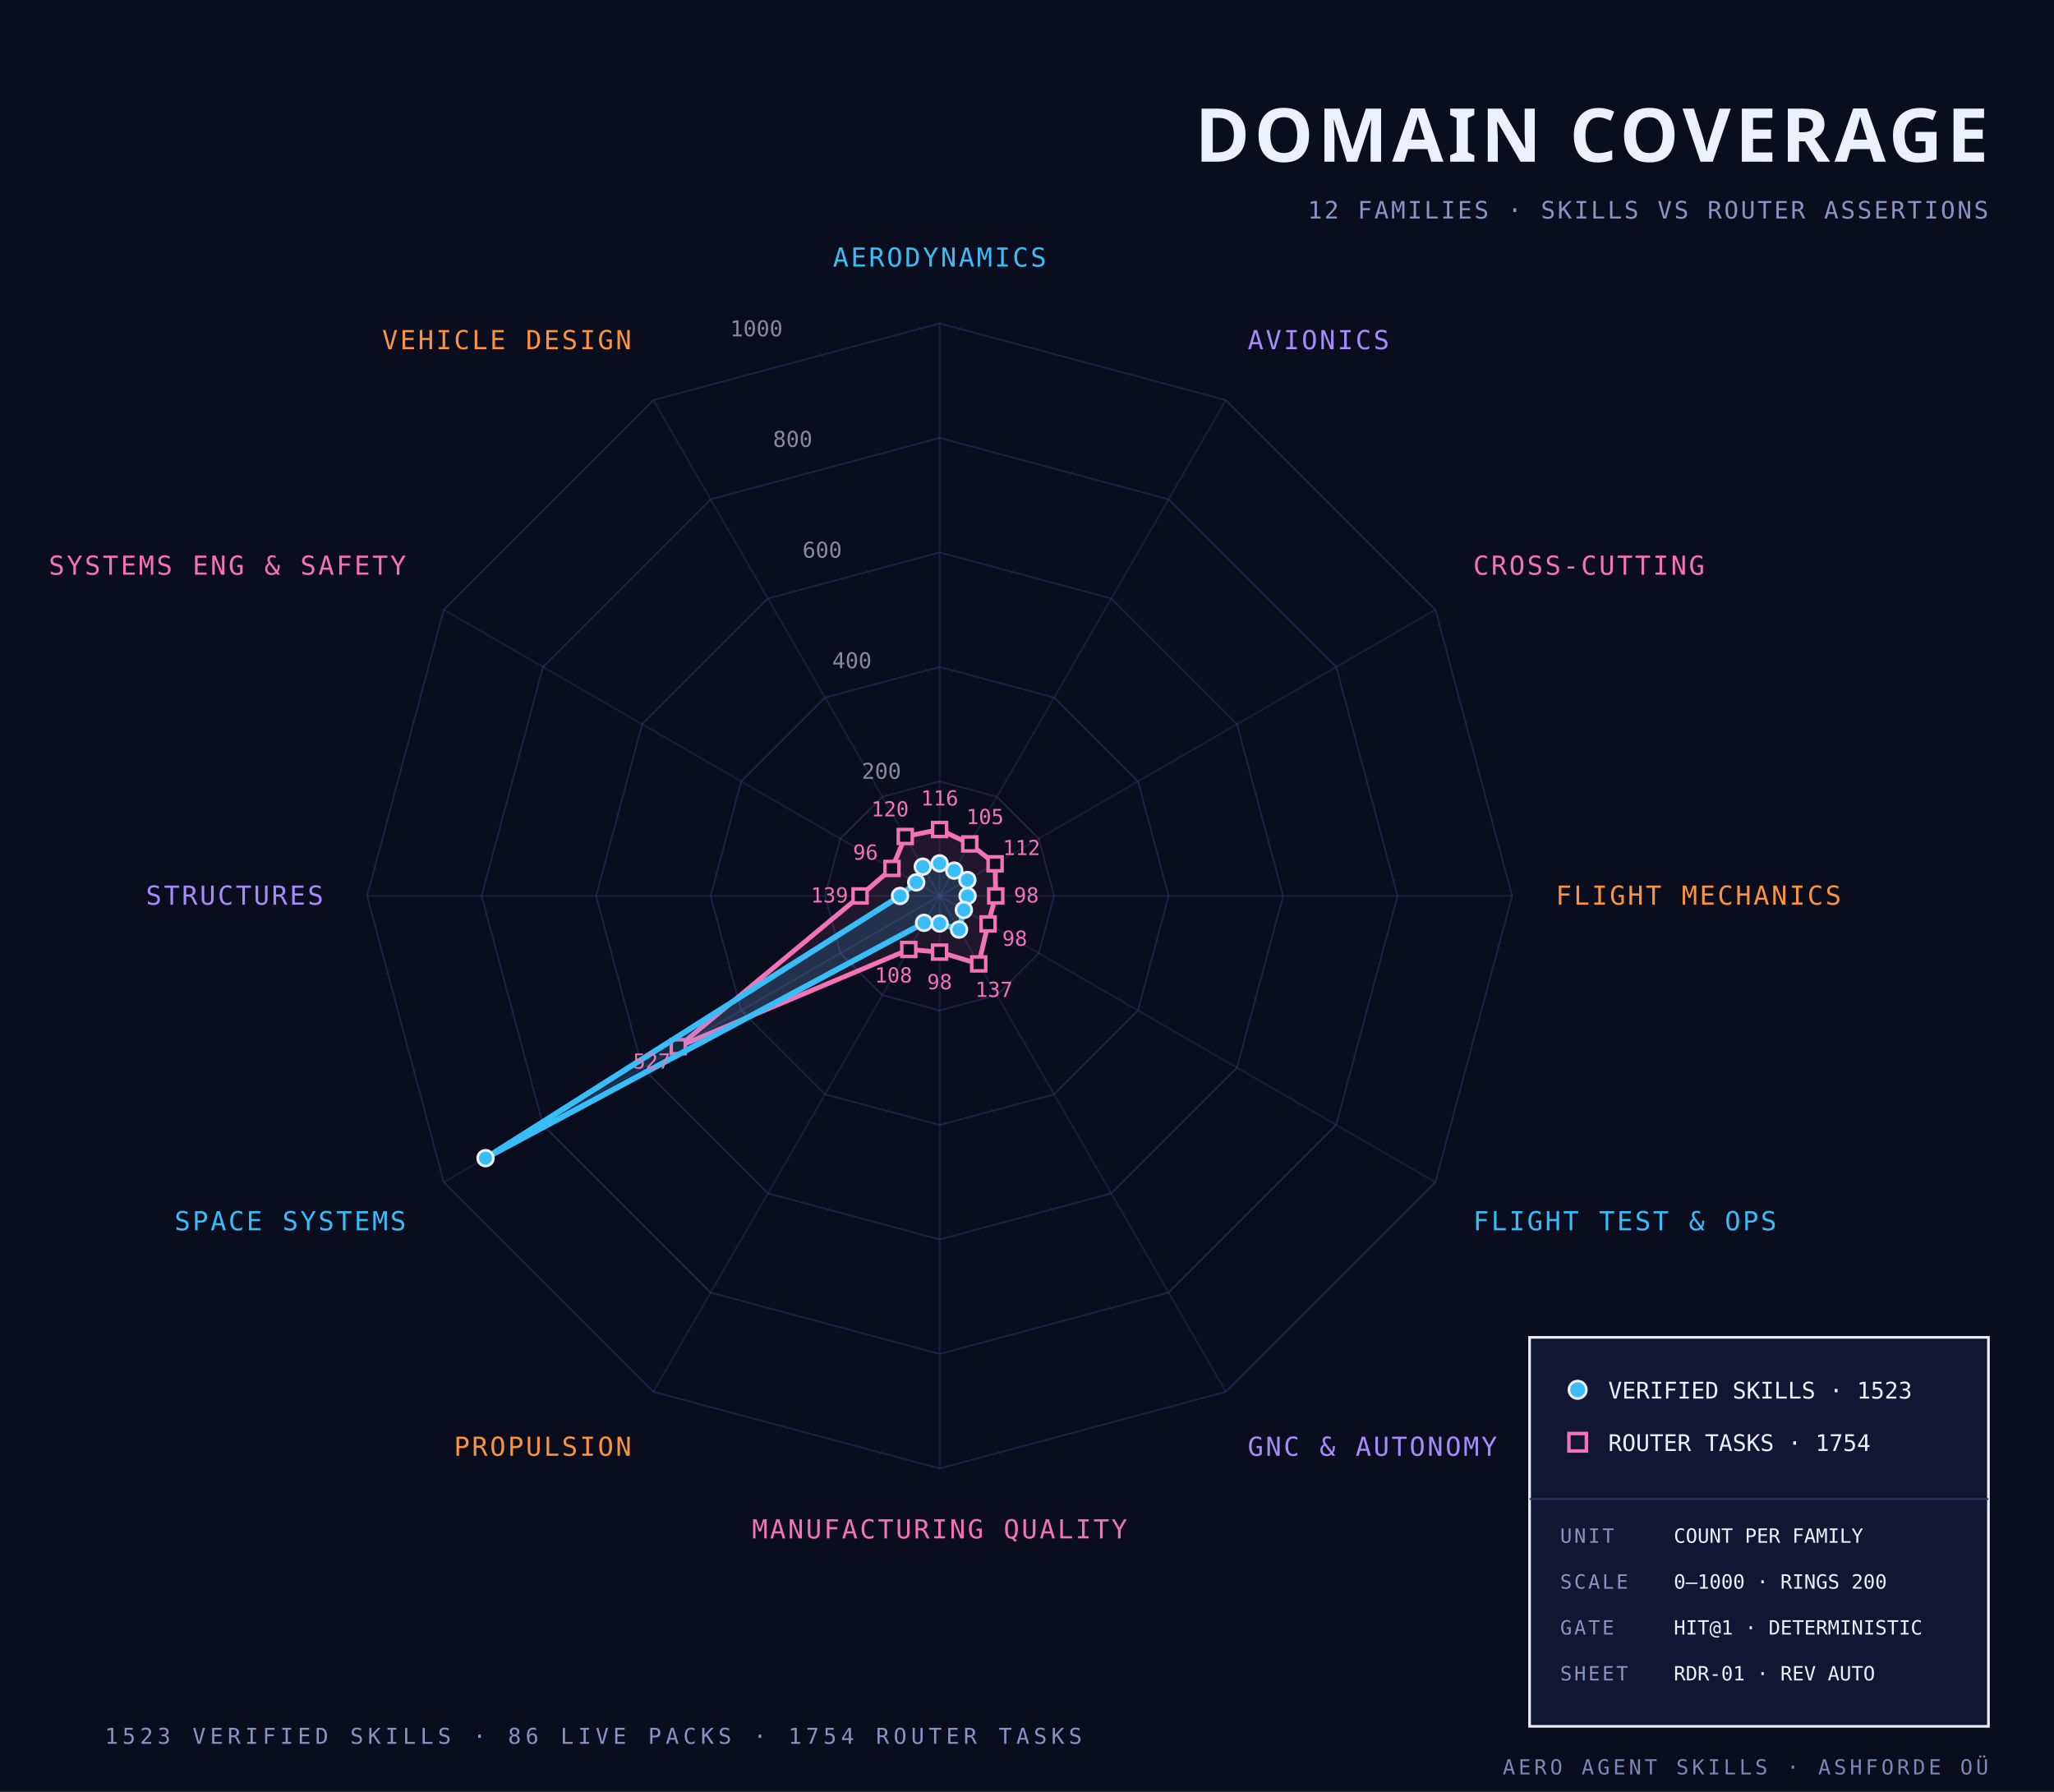
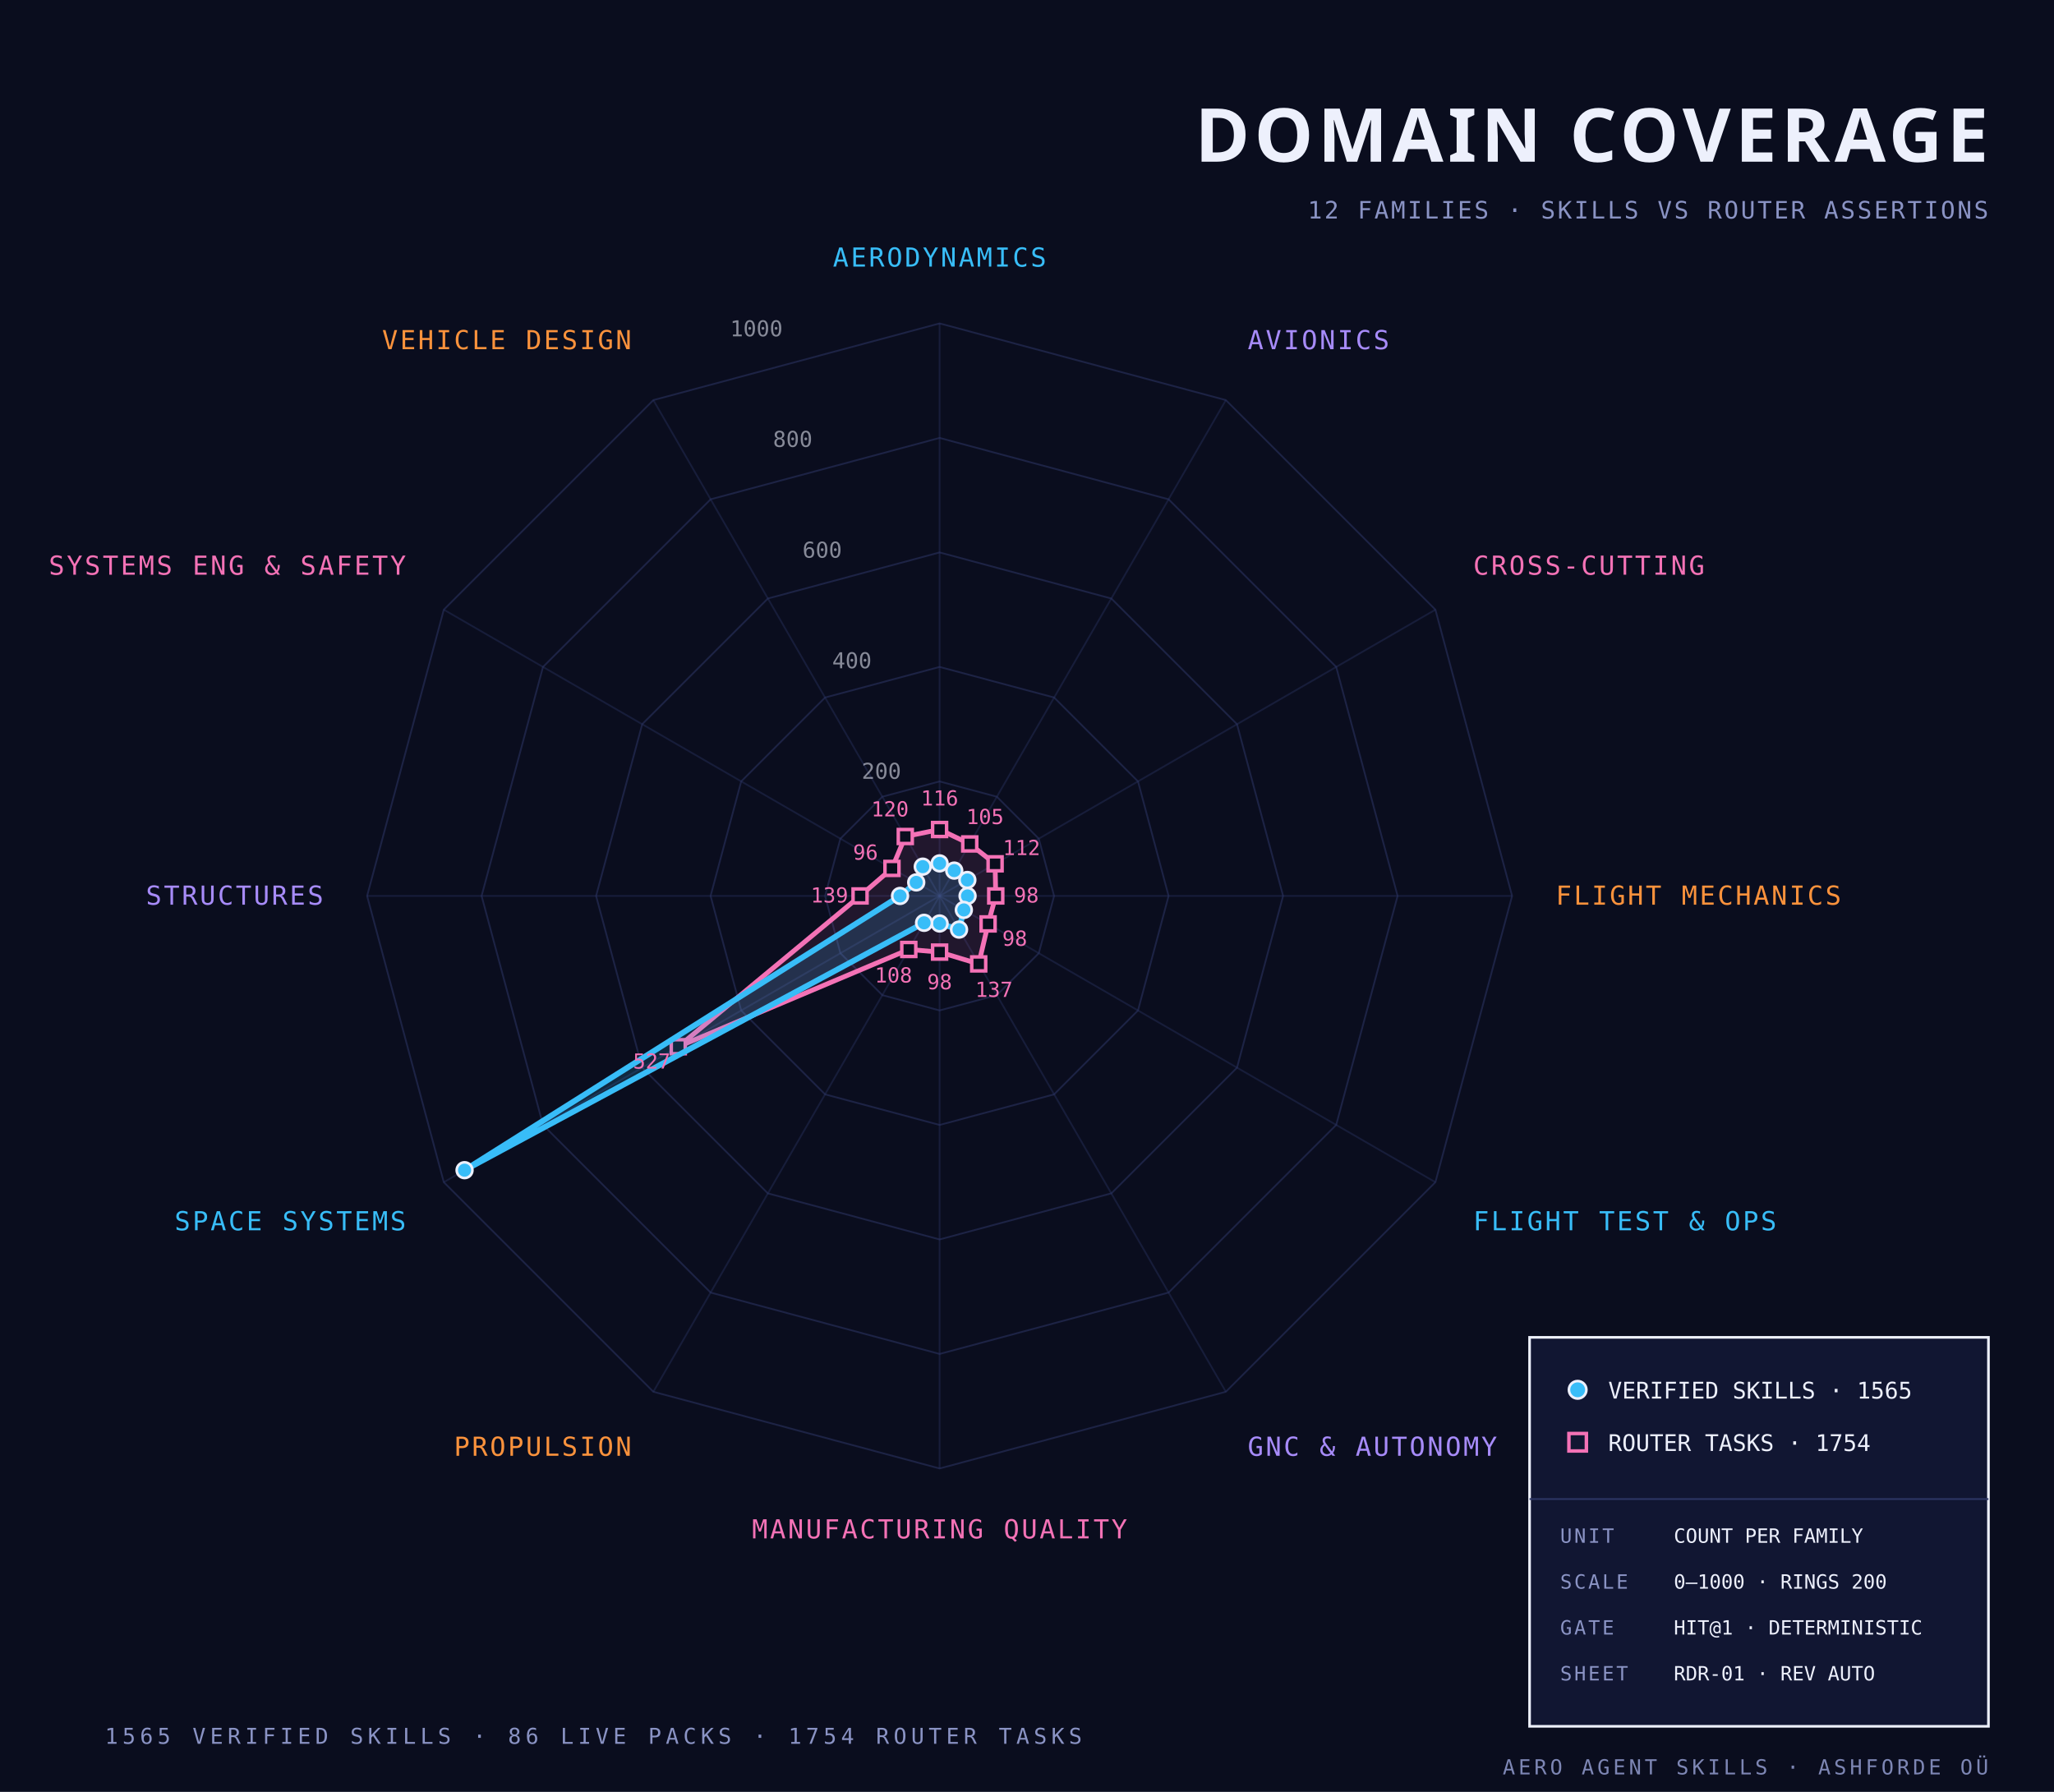
<svg xmlns="http://www.w3.org/2000/svg" width="940" height="820" viewBox="0 0 940 820">
  <style>
    .mono { font-family: "JetBrains Mono", "IBM Plex Mono", "Menlo", monospace; }
    .cond { font-family: "Barlow Condensed", "DIN Condensed", "Arial Narrow", sans-serif; font-weight: 700; text-transform: uppercase; }
    .serif { font-family: "Instrument Serif", Georgia, serif; font-style: italic; }
  </style>
  <rect width="940" height="820" fill="#0a0d1e" />
  <polygon points="430.0,357.6 456.2,364.6 475.4,383.8 482.4,410.0 475.4,436.2 456.2,455.4 430.0,462.4 403.8,455.4 384.6,436.2 377.6,410.0 384.6,383.8 403.8,364.6" fill="none" stroke="#2c3564" stroke-width="0.8" stroke-opacity="0.55" />
  <polygon points="430.0,305.2 482.4,319.2 520.8,357.6 534.8,410.0 520.8,462.4 482.4,500.8 430.0,514.8 377.6,500.8 339.2,462.4 325.2,410.0 339.2,357.6 377.6,319.2" fill="none" stroke="#2c3564" stroke-width="0.8" stroke-opacity="0.55" />
  <polygon points="430.0,252.8 508.6,273.9 566.1,331.4 587.2,410.0 566.1,488.6 508.6,546.1 430.0,567.2 351.4,546.1 293.9,488.6 272.8,410.0 293.9,331.4 351.4,273.9" fill="none" stroke="#2c3564" stroke-width="0.8" stroke-opacity="0.55" />
  <polygon points="430.0,200.4 534.8,228.5 611.5,305.2 639.6,410.0 611.5,514.8 534.8,591.5 430.0,619.6 325.2,591.5 248.5,514.8 220.4,410.0 248.5,305.2 325.2,228.5" fill="none" stroke="#2c3564" stroke-width="0.8" stroke-opacity="0.55" />
  <polygon points="430.0,148.0 561.0,183.1 656.9,279.0 692.0,410.0 656.9,541.0 561.0,636.9 430.0,672.0 299.0,636.9 203.1,541.0 168.0,410.0 203.1,279.0 299.0,183.1" fill="none" stroke="#2c3564" stroke-width="0.8" stroke-opacity="0.55" />
  <line x1="430" y1="410" x2="430.0" y2="148.0" stroke="#2c3564" stroke-width="0.8" stroke-opacity="0.4" />
  <line x1="430" y1="410" x2="561.0" y2="183.1" stroke="#2c3564" stroke-width="0.8" stroke-opacity="0.4" />
  <line x1="430" y1="410" x2="656.9" y2="279.0" stroke="#2c3564" stroke-width="0.8" stroke-opacity="0.4" />
  <line x1="430" y1="410" x2="692.0" y2="410.0" stroke="#2c3564" stroke-width="0.8" stroke-opacity="0.4" />
  <line x1="430" y1="410" x2="656.9" y2="541.0" stroke="#2c3564" stroke-width="0.8" stroke-opacity="0.4" />
  <line x1="430" y1="410" x2="561.0" y2="636.9" stroke="#2c3564" stroke-width="0.8" stroke-opacity="0.4" />
  <line x1="430" y1="410" x2="430.0" y2="672.0" stroke="#2c3564" stroke-width="0.8" stroke-opacity="0.4" />
  <line x1="430" y1="410" x2="299.0" y2="636.9" stroke="#2c3564" stroke-width="0.8" stroke-opacity="0.4" />
  <line x1="430" y1="410" x2="203.1" y2="541.0" stroke="#2c3564" stroke-width="0.8" stroke-opacity="0.4" />
  <line x1="430" y1="410" x2="168.0" y2="410.0" stroke="#2c3564" stroke-width="0.8" stroke-opacity="0.4" />
  <line x1="430" y1="410" x2="203.1" y2="279.0" stroke="#2c3564" stroke-width="0.8" stroke-opacity="0.4" />
  <line x1="430" y1="410" x2="299.0" y2="183.1" stroke="#2c3564" stroke-width="0.8" stroke-opacity="0.4" />
  <text class="mono" x="412.4" y="356.4" text-anchor="end" font-size="10" fill="#edf0fc" opacity="0.55">200</text>
  <text class="mono" x="398.9" y="305.8" text-anchor="end" font-size="10" fill="#edf0fc" opacity="0.55">400</text>
  <text class="mono" x="385.3" y="255.2" text-anchor="end" font-size="10" fill="#edf0fc" opacity="0.55">600</text>
  <text class="mono" x="371.8" y="204.5" text-anchor="end" font-size="10" fill="#edf0fc" opacity="0.55">800</text>
  <text class="mono" x="358.2" y="153.9" text-anchor="end" font-size="10" fill="#edf0fc" opacity="0.55">1000</text>
  <text class="mono" x="430.0" y="122.0" text-anchor="middle" font-size="12" fill="#38bdf8" letter-spacing="1">AERODYNAMICS</text>
  <text class="mono" x="571.0" y="159.8" text-anchor="start" font-size="12" fill="#a78bfa" letter-spacing="1">AVIONICS</text>
  <text class="mono" x="674.2" y="263.0" text-anchor="start" font-size="12" fill="#f472b6" letter-spacing="1">CROSS-CUTTING</text>
  <text class="mono" x="712.0" y="414.0" text-anchor="start" font-size="12" fill="#fb923c" letter-spacing="1">FLIGHT MECHANICS</text>
  <text class="mono" x="674.2" y="563.0" text-anchor="start" font-size="12" fill="#38bdf8" letter-spacing="1">FLIGHT TEST &amp; OPS</text>
  <text class="mono" x="571.0" y="666.2" text-anchor="start" font-size="12" fill="#a78bfa" letter-spacing="1">GNC &amp; AUTONOMY</text>
  <text class="mono" x="430.0" y="704.0" text-anchor="middle" font-size="12" fill="#f472b6" letter-spacing="1">MANUFACTURING QUALITY</text>
  <text class="mono" x="289.0" y="666.2" text-anchor="end" font-size="12" fill="#fb923c" letter-spacing="1">PROPULSION</text>
  <text class="mono" x="185.8" y="563.0" text-anchor="end" font-size="12" fill="#38bdf8" letter-spacing="1">SPACE SYSTEMS</text>
  <text class="mono" x="148.0" y="414.0" text-anchor="end" font-size="12" fill="#a78bfa" letter-spacing="1">STRUCTURES</text>
  <text class="mono" x="185.8" y="263.0" text-anchor="end" font-size="12" fill="#f472b6" letter-spacing="1">SYSTEMS ENG &amp; SAFETY</text>
  <text class="mono" x="289.0" y="159.8" text-anchor="end" font-size="12" fill="#fb923c" letter-spacing="1">VEHICLE DESIGN</text>
  <polygon points="430.0,379.6 443.8,386.2 455.4,395.3 455.7,410.0 452.2,422.8 447.9,441.1 430.0,435.7 415.9,434.5 310.4,479.0 393.6,410.0 408.2,397.4 414.3,382.8" fill="#f472b6" fill-opacity="0.10" stroke="#f472b6" stroke-width="2.2" />
  <rect x="426.8" y="376.4" width="6.4" height="6.4" fill="#0a0d1e" stroke="#f472b6" stroke-width="1.6" />
  <rect x="440.6" y="383.0" width="6.4" height="6.4" fill="#0a0d1e" stroke="#f472b6" stroke-width="1.6" />
  <rect x="452.2" y="392.1" width="6.4" height="6.4" fill="#0a0d1e" stroke="#f472b6" stroke-width="1.6" />
  <rect x="452.5" y="406.8" width="6.4" height="6.4" fill="#0a0d1e" stroke="#f472b6" stroke-width="1.6" />
  <rect x="449.0" y="419.6" width="6.4" height="6.4" fill="#0a0d1e" stroke="#f472b6" stroke-width="1.6" />
  <rect x="444.7" y="437.9" width="6.4" height="6.4" fill="#0a0d1e" stroke="#f472b6" stroke-width="1.6" />
  <rect x="426.8" y="432.5" width="6.4" height="6.4" fill="#0a0d1e" stroke="#f472b6" stroke-width="1.6" />
  <rect x="412.7" y="431.3" width="6.4" height="6.4" fill="#0a0d1e" stroke="#f472b6" stroke-width="1.6" />
  <rect x="307.2" y="475.8" width="6.4" height="6.4" fill="#0a0d1e" stroke="#f472b6" stroke-width="1.6" />
  <rect x="390.4" y="406.8" width="6.4" height="6.4" fill="#0a0d1e" stroke="#f472b6" stroke-width="1.6" />
  <rect x="405.0" y="394.2" width="6.4" height="6.4" fill="#0a0d1e" stroke="#f472b6" stroke-width="1.6" />
  <rect x="411.1" y="379.6" width="6.4" height="6.4" fill="#0a0d1e" stroke="#f472b6" stroke-width="1.6" />
-   <polygon points="430.0,395.1 436.7,398.4 442.7,402.7 442.8,410.0 441.1,416.4 438.9,425.4 430.0,422.6 422.9,422.3 222.2,530.0 411.9,410.0 419.3,403.8 422.3,396.6" fill="#38bdf8" fill-opacity="0.16" stroke="#38bdf8" stroke-width="2.6" />
+   <polygon points="430.0,395.1 436.7,398.4 442.7,402.7 442.8,410.0 441.1,416.4 438.9,425.4 430.0,422.6 422.9,422.3 212.6,535.5 411.9,410.0 419.3,403.8 422.3,396.6" fill="#38bdf8" fill-opacity="0.16" stroke="#38bdf8" stroke-width="2.6" />
  <circle cx="430.0" cy="395.1" r="3.6" fill="#38bdf8" stroke="#edf0fc" stroke-width="1.2" />
  <circle cx="436.7" cy="398.4" r="3.6" fill="#38bdf8" stroke="#edf0fc" stroke-width="1.2" />
  <circle cx="442.7" cy="402.7" r="3.6" fill="#38bdf8" stroke="#edf0fc" stroke-width="1.2" />
  <circle cx="442.8" cy="410.0" r="3.6" fill="#38bdf8" stroke="#edf0fc" stroke-width="1.2" />
  <circle cx="441.1" cy="416.4" r="3.6" fill="#38bdf8" stroke="#edf0fc" stroke-width="1.2" />
  <circle cx="438.9" cy="425.4" r="3.6" fill="#38bdf8" stroke="#edf0fc" stroke-width="1.2" />
  <circle cx="430.0" cy="422.6" r="3.6" fill="#38bdf8" stroke="#edf0fc" stroke-width="1.2" />
  <circle cx="422.9" cy="422.3" r="3.6" fill="#38bdf8" stroke="#edf0fc" stroke-width="1.2" />
-   <circle cx="222.2" cy="530.0" r="3.6" fill="#38bdf8" stroke="#edf0fc" stroke-width="1.2" />
+   <circle cx="212.6" cy="535.5" r="3.6" fill="#38bdf8" stroke="#edf0fc" stroke-width="1.2" />
  <circle cx="411.9" cy="410.0" r="3.6" fill="#38bdf8" stroke="#edf0fc" stroke-width="1.2" />
  <circle cx="419.3" cy="403.8" r="3.6" fill="#38bdf8" stroke="#edf0fc" stroke-width="1.2" />
  <circle cx="422.3" cy="396.6" r="3.6" fill="#38bdf8" stroke="#edf0fc" stroke-width="1.2" />
  <text class="mono" x="430.0" y="368.6" text-anchor="middle" font-size="9.5" fill="#f472b6">116</text>
  <text class="mono" x="450.8" y="377.1" text-anchor="middle" font-size="9.5" fill="#f472b6">105</text>
  <text class="mono" x="467.5" y="391.3" text-anchor="middle" font-size="9.5" fill="#f472b6">112</text>
  <text class="mono" x="469.7" y="413.0" text-anchor="middle" font-size="9.5" fill="#f472b6">98</text>
  <text class="mono" x="464.4" y="432.8" text-anchor="middle" font-size="9.5" fill="#f472b6">98</text>
  <text class="mono" x="454.9" y="456.2" text-anchor="middle" font-size="9.5" fill="#f472b6">137</text>
  <text class="mono" x="430.0" y="452.7" text-anchor="middle" font-size="9.5" fill="#f472b6">98</text>
  <text class="mono" x="408.9" y="449.6" text-anchor="middle" font-size="9.5" fill="#f472b6">108</text>
  <text class="mono" x="298.3" y="489.0" text-anchor="middle" font-size="9.5" fill="#f472b6">527</text>
  <text class="mono" x="379.6" y="413.0" text-anchor="middle" font-size="9.5" fill="#f472b6">139</text>
  <text class="mono" x="396.1" y="393.4" text-anchor="middle" font-size="9.5" fill="#f472b6">96</text>
  <text class="mono" x="407.3" y="373.6" text-anchor="middle" font-size="9.5" fill="#f472b6">120</text>
  <text class="cond" x="910.0" y="74.0" text-anchor="end" font-size="34" fill="#edf0fc" letter-spacing="2">DOMAIN COVERAGE</text>
  <text class="mono" x="910.0" y="100.0" text-anchor="end" font-size="11" fill="#8a93c4" letter-spacing="1">12 FAMILIES · SKILLS VS ROUTER ASSERTIONS</text>
  <rect x="700" y="612" width="210" height="178" fill="#111632" stroke="#edf0fc" stroke-width="1.2" />
  <line x1="700" y1="686" x2="910" y2="686" stroke="#2c3564" stroke-width="0.8" />
  <circle cx="722" cy="636" r="4" fill="#38bdf8" stroke="#edf0fc" stroke-width="1.2" />
-   <text class="mono" x="736.0" y="640.0" text-anchor="start" font-size="10.5" fill="#edf0fc">VERIFIED SKILLS · 1523</text>
+   <text class="mono" x="736.0" y="640.0" text-anchor="start" font-size="10.5" fill="#edf0fc">VERIFIED SKILLS · 1565</text>
  <rect x="718" y="656" width="8" height="8" fill="none" stroke="#f472b6" stroke-width="1.6" />
  <text class="mono" x="736.0" y="664.0" text-anchor="start" font-size="10.5" fill="#edf0fc">ROUTER TASKS · 1754</text>
  <text class="mono" x="714.0" y="706.0" text-anchor="start" font-size="9" fill="#8a93c4" letter-spacing="1">UNIT</text>
  <text class="mono" x="766.0" y="706.0" text-anchor="start" font-size="9" fill="#edf0fc">COUNT PER FAMILY</text>
  <text class="mono" x="714.0" y="727.0" text-anchor="start" font-size="9" fill="#8a93c4" letter-spacing="1">SCALE</text>
  <text class="mono" x="766.0" y="727.0" text-anchor="start" font-size="9" fill="#edf0fc">0–1000 · RINGS 200</text>
  <text class="mono" x="714.0" y="748.0" text-anchor="start" font-size="9" fill="#8a93c4" letter-spacing="1">GATE</text>
  <text class="mono" x="766.0" y="748.0" text-anchor="start" font-size="9" fill="#edf0fc">HIT@1 · DETERMINISTIC</text>
  <text class="mono" x="714.0" y="769.0" text-anchor="start" font-size="9" fill="#8a93c4" letter-spacing="1">SHEET</text>
  <text class="mono" x="766.0" y="769.0" text-anchor="start" font-size="9" fill="#edf0fc">RDR-01 · REV AUTO</text>
-   <text class="mono" x="48.0" y="798.0" text-anchor="start" font-size="10" fill="#8a93c4" letter-spacing="2">1523 VERIFIED SKILLS · 86 LIVE PACKS · 1754 ROUTER TASKS</text>
+   <text class="mono" x="48.0" y="798.0" text-anchor="start" font-size="10" fill="#8a93c4" letter-spacing="2">1565 VERIFIED SKILLS · 86 LIVE PACKS · 1754 ROUTER TASKS</text>
  <text class="mono" x="910.0" y="812.0" text-anchor="end" font-size="9.5" fill="#8a93c4" letter-spacing="1.5" opacity="0.9">AERO AGENT SKILLS · ASHFORDE OÜ</text>
</svg>
